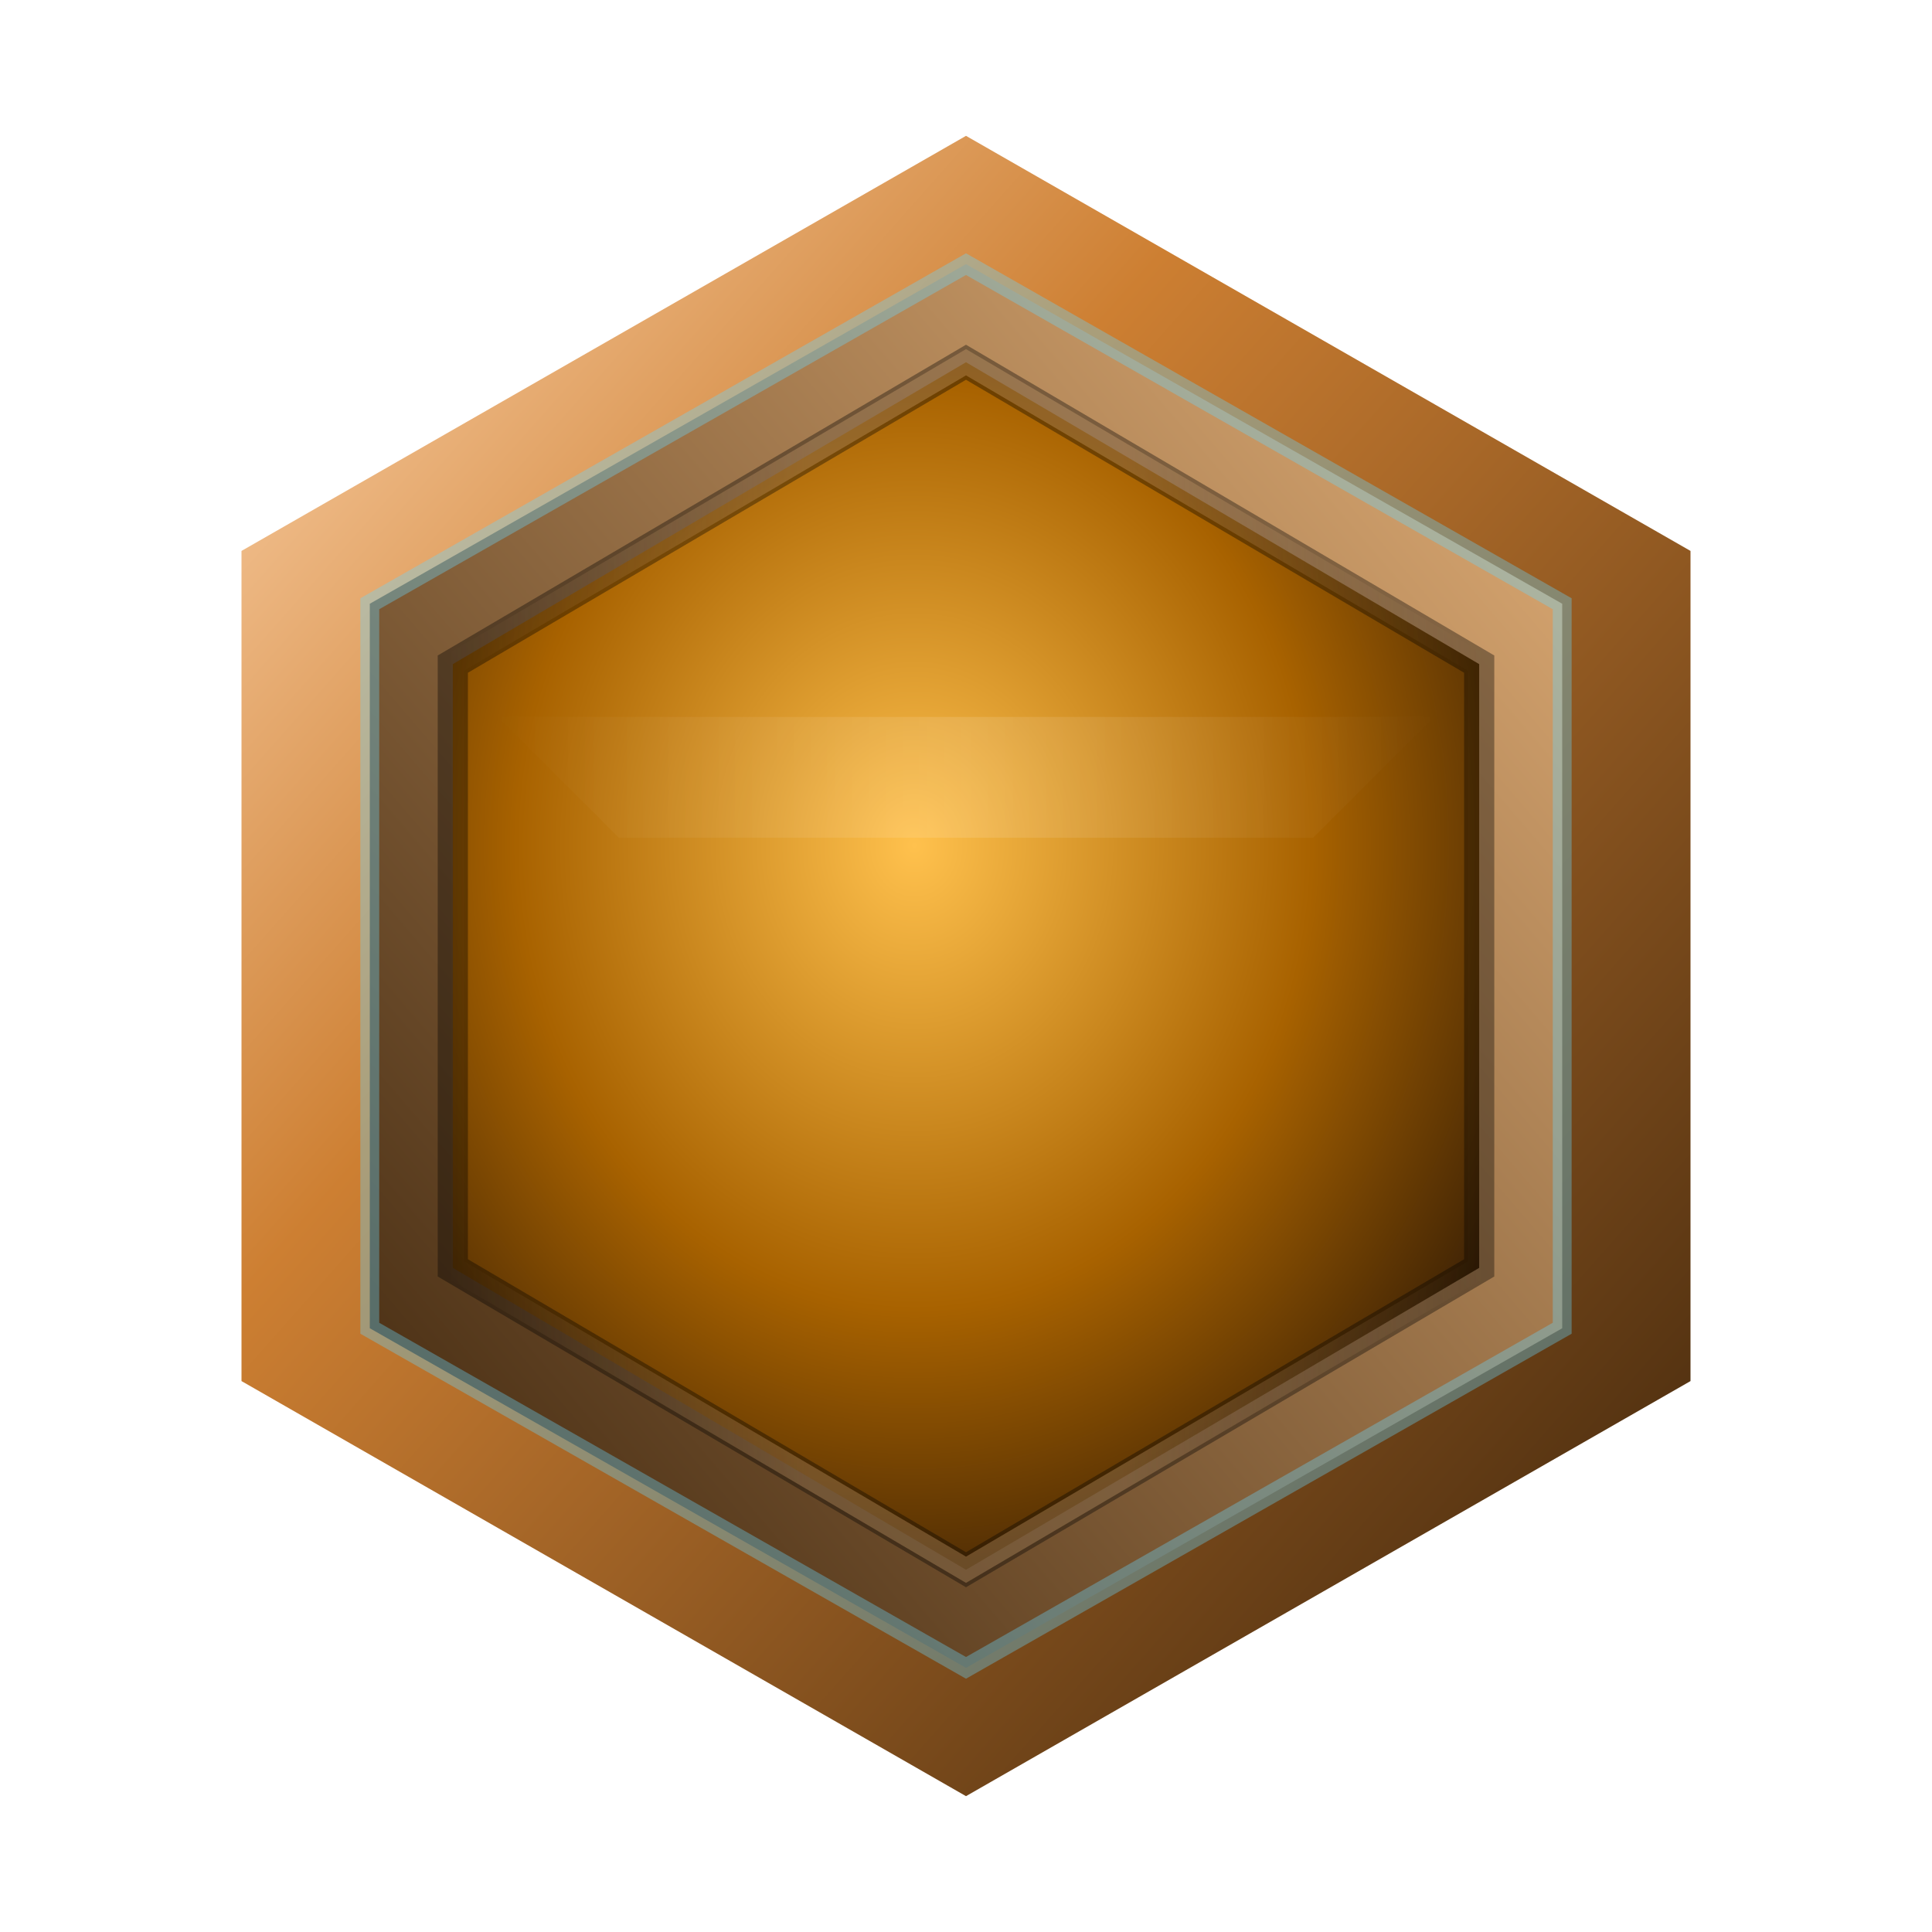
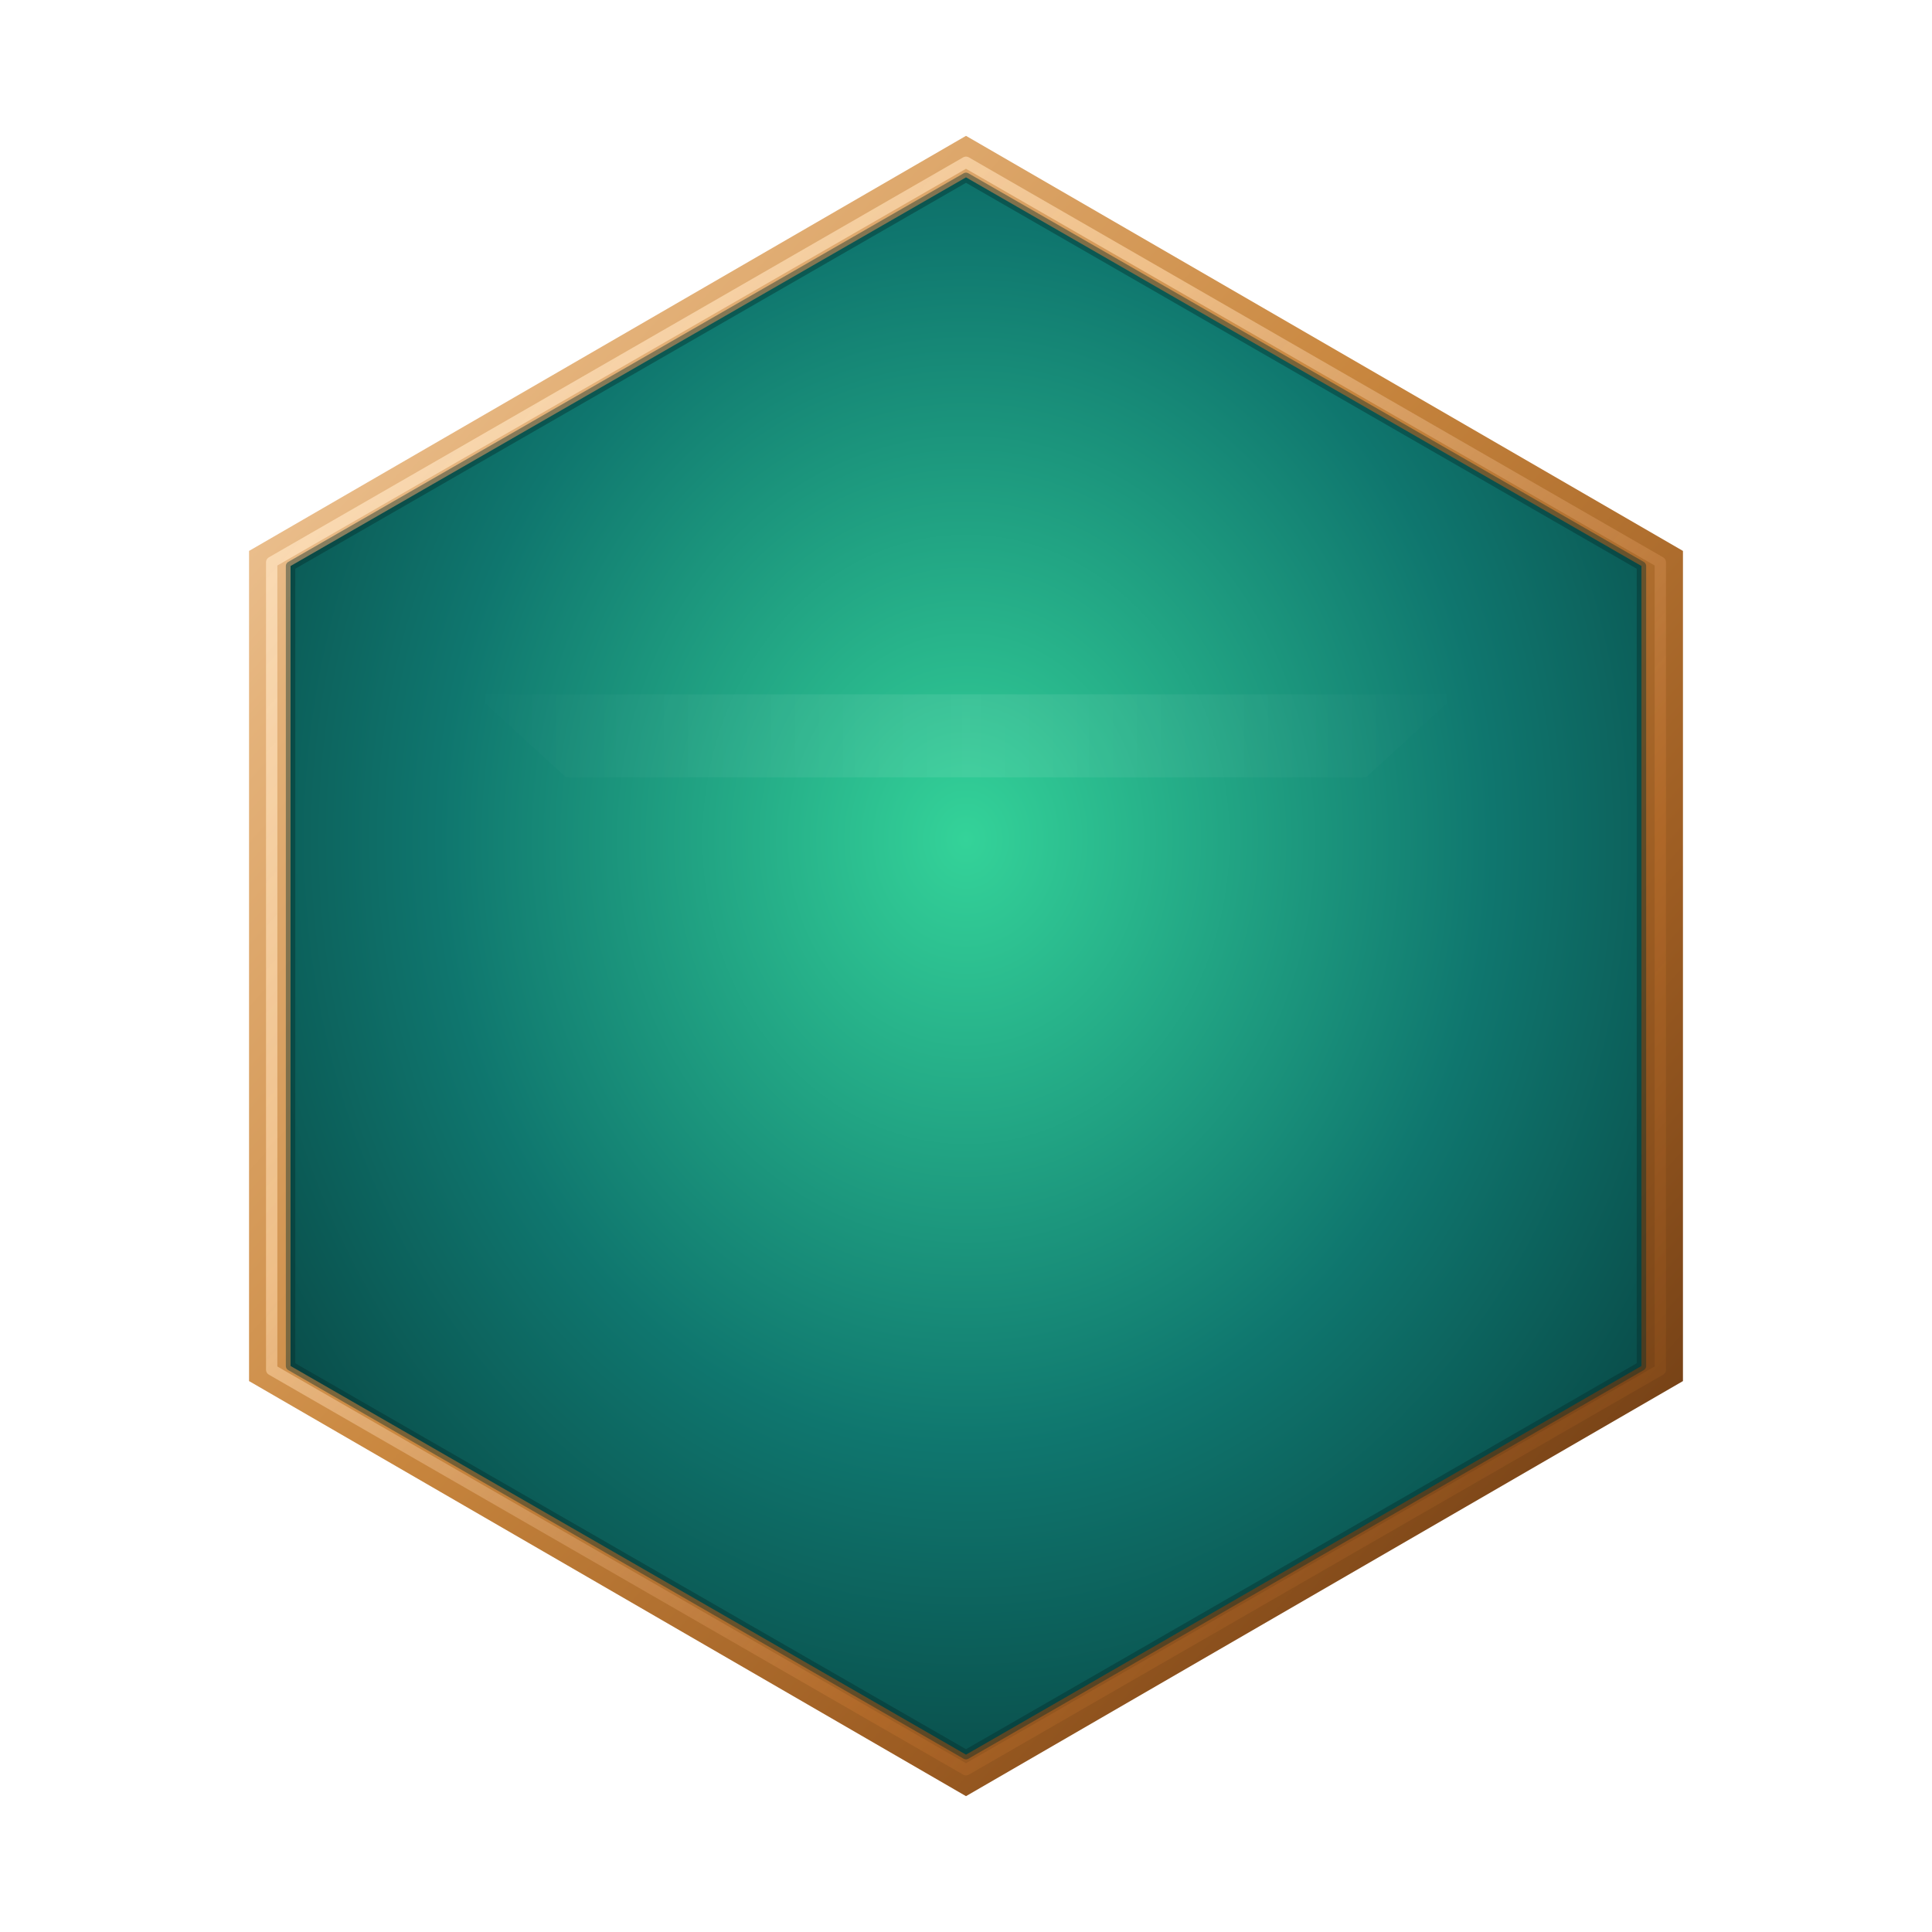
<svg xmlns="http://www.w3.org/2000/svg" width="512" height="512" viewBox="0 0 512 512">
  <defs>
-     <linearGradient id="rim_longevity_bronze" x1="0" y1="0" x2="1" y2="1">
-       <stop offset="0" stop-color="#FFD7B0" />
-       <stop offset="0.35" stop-color="#CD7F32" />
-       <stop offset="1" stop-color="#3A220A" />
+     <linearGradient id="bronzeMetal_longevity_ultraslim" x1="0" y1="0" x2="1" y2="1">
+       <stop offset="0%" stop-color="#F7D7B3" />
+       <stop offset="18%" stop-color="#E4B27A" />
+       <stop offset="45%" stop-color="#C9873F" />
+       <stop offset="72%" stop-color="#9C5C22" />
+       <stop offset="100%" stop-color="#5B2F0E" />
    </linearGradient>
-     <linearGradient id="rimInner_longevity_bronze" x1="1" y1="0" x2="0" y2="1">
-       <stop offset="0" stop-color="#E6B27A" />
-       <stop offset="1" stop-color="#3A220A" />
+     <linearGradient id="bronzeLine_longevity_ultraslim" x1="0" y1="0" x2="1" y2="1">
+       <stop offset="0%" stop-color="#FFE8C9" stop-opacity="0.98" />
+       <stop offset="35%" stop-color="#F2C48F" stop-opacity="0.88" />
+       <stop offset="70%" stop-color="#B46B2A" stop-opacity="0.78" />
+       <stop offset="100%" stop-color="#6A3710" stop-opacity="0.72" />
    </linearGradient>
-     <radialGradient id="core_longevity_bronze" cx="0.45" cy="0.40" r="0.70">
-       <stop offset="0" stop-color="#FFC14D" />
-       <stop offset="0.55" stop-color="#A86200" />
-       <stop offset="1" stop-color="#2B1706" />
+     <radialGradient id="longevityCore_bronze_ultraslim" cx="50%" cy="42%" r="70%">
+       <stop offset="0%" stop-color="#34D399" />
+       <stop offset="55%" stop-color="#0F766E" />
+       <stop offset="100%" stop-color="#073B3A" />
    </radialGradient>
-     <linearGradient id="ring_longevity_bronze" x1="0" y1="0" x2="1" y2="0">
-       <stop offset="0" stop-color="#E6B27A" stop-opacity="0" />
-       <stop offset="0.35" stop-color="#E6B27A" stop-opacity="0.55" />
-       <stop offset="0.65" stop-color="#E6B27A" stop-opacity="0.55" />
-       <stop offset="1" stop-color="#E6B27A" stop-opacity="0" />
-     </linearGradient>
-     <linearGradient id="shine_longevity_bronze" x1="0" y1="0" x2="1" y2="0">
-       <stop offset="0" stop-color="#fff" stop-opacity="0" />
-       <stop offset="0.5" stop-color="#fff" stop-opacity="0.22" />
-       <stop offset="1" stop-color="#fff" stop-opacity="0" />
+     <linearGradient id="coreShine_longevity_bronze_ultraslim" x1="0" y1="0" x2="1" y2="0">
+       <stop offset="0%" stop-color="#FFFFFF" stop-opacity="0" />
+       <stop offset="50%" stop-color="#FFFFFF" stop-opacity="0.16" />
+       <stop offset="100%" stop-color="#FFFFFF" stop-opacity="0" />
    </linearGradient>
  </defs>
-   <polygon points="256,36 448,146 448,366 256,476 64,366 64,146" fill="url(#rim_longevity_bronze)" />
-   <polygon points="256,70 414,160 414,352 256,442 98,352 98,160" fill="url(#rimInner_longevity_bronze)" />
-   <polygon points="256,70 414,160 414,352 256,442 98,352 98,160" fill="none" stroke="#66D6FF" stroke-width="5" opacity="0.35" />
-   <polygon points="256,96 392,176 392,336 256,416 120,336 120,176" fill="url(#core_longevity_bronze)" />
-   <polygon points="256,96 392,176 392,336 256,416 120,336 120,176" fill="none" stroke="#000" stroke-width="8" opacity="0.35" />
-   <polygon points="256,96 392,176 392,336 256,416 120,336 120,176" fill="none" stroke="url(#ring_longevity_bronze)" stroke-width="6" opacity="0.55" />
-   <polygon points="132,190 380,190 348,222 164,222" fill="url(#shine_longevity_bronze)" opacity="0.55" />
+   <polygon points="256,36 446,146 446,366 256,476 66,366 66,146" fill="url(#bronzeMetal_longevity_ultraslim)" />
+   <polygon points="256,43 440,149 440,363 256,469 72,363 72,149" fill="none" stroke="url(#bronzeLine_longevity_ultraslim)" stroke-width="3" stroke-linejoin="round" />
+   <polygon points="256,47 435,150 435,362 256,465 77,362 77,150" fill="url(#longevityCore_bronze_ultraslim)" />
+   <polygon points="256,47 435,150 435,362 256,465 77,362 77,150" fill="none" stroke="#062F2D" stroke-width="2.5" stroke-opacity="0.42" stroke-linejoin="round" />
+   <polygon points="126,184 386,184 362,206 150,206" fill="url(#coreShine_longevity_bronze_ultraslim)" opacity="0.55" />
</svg>
